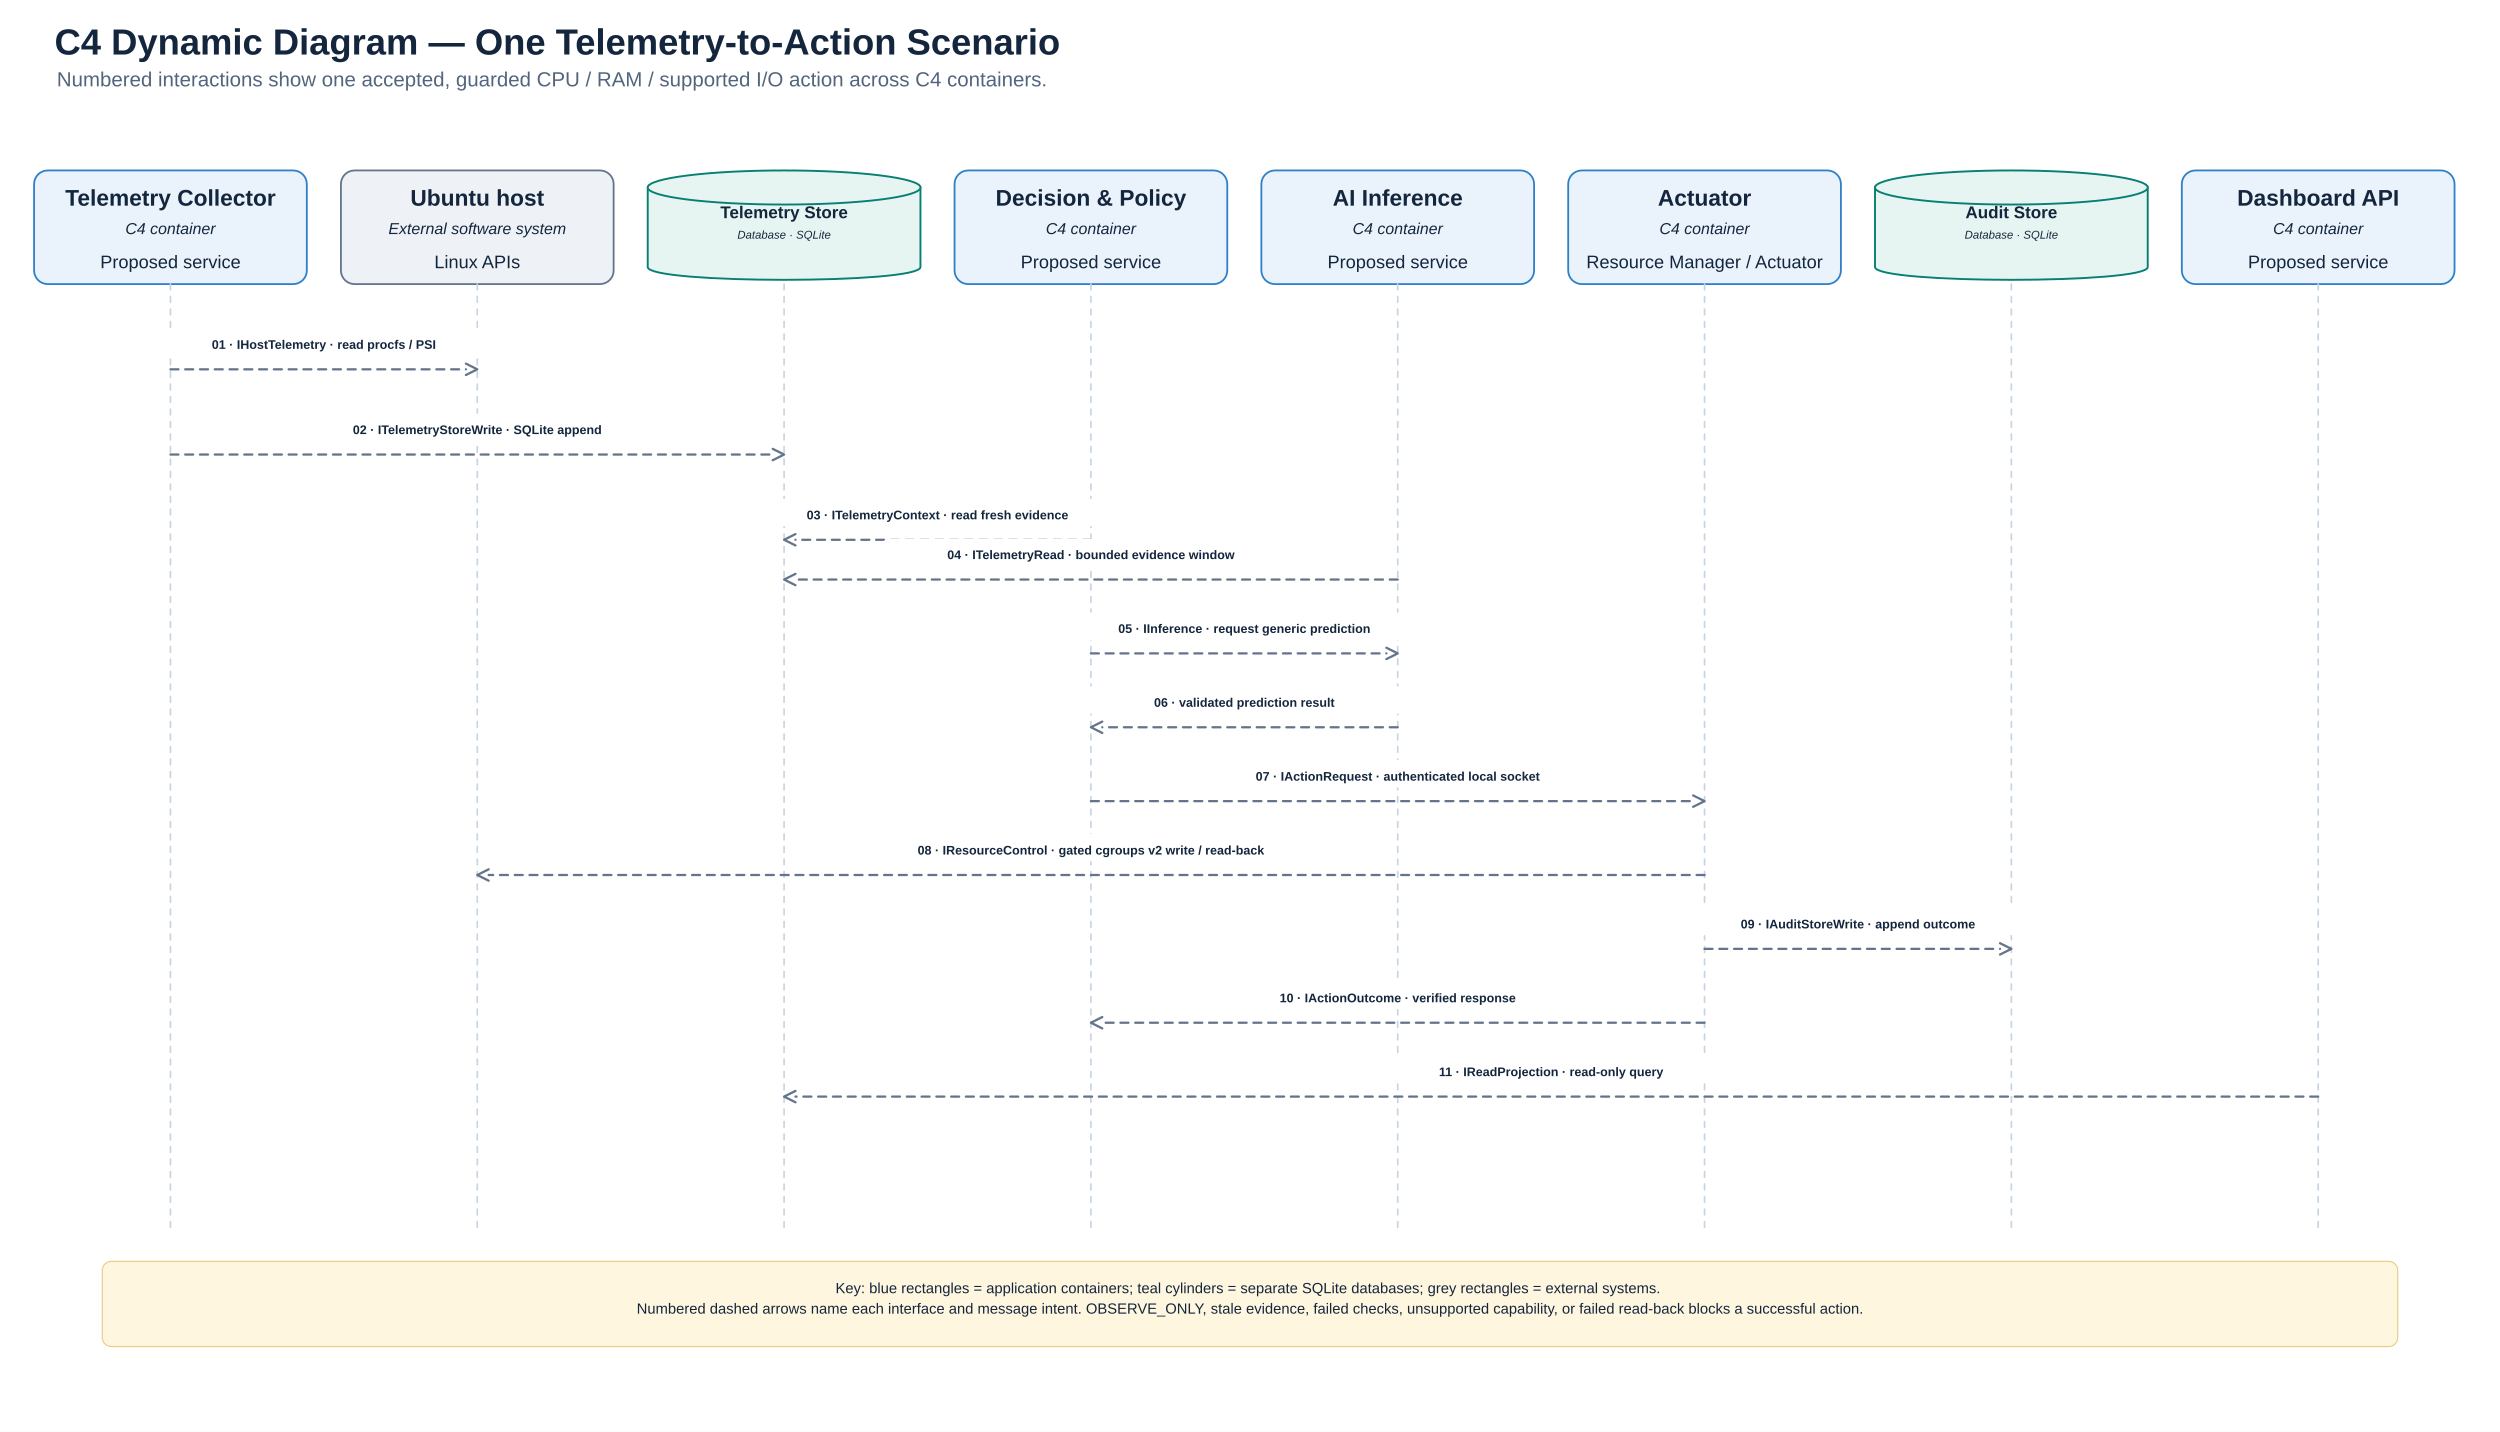
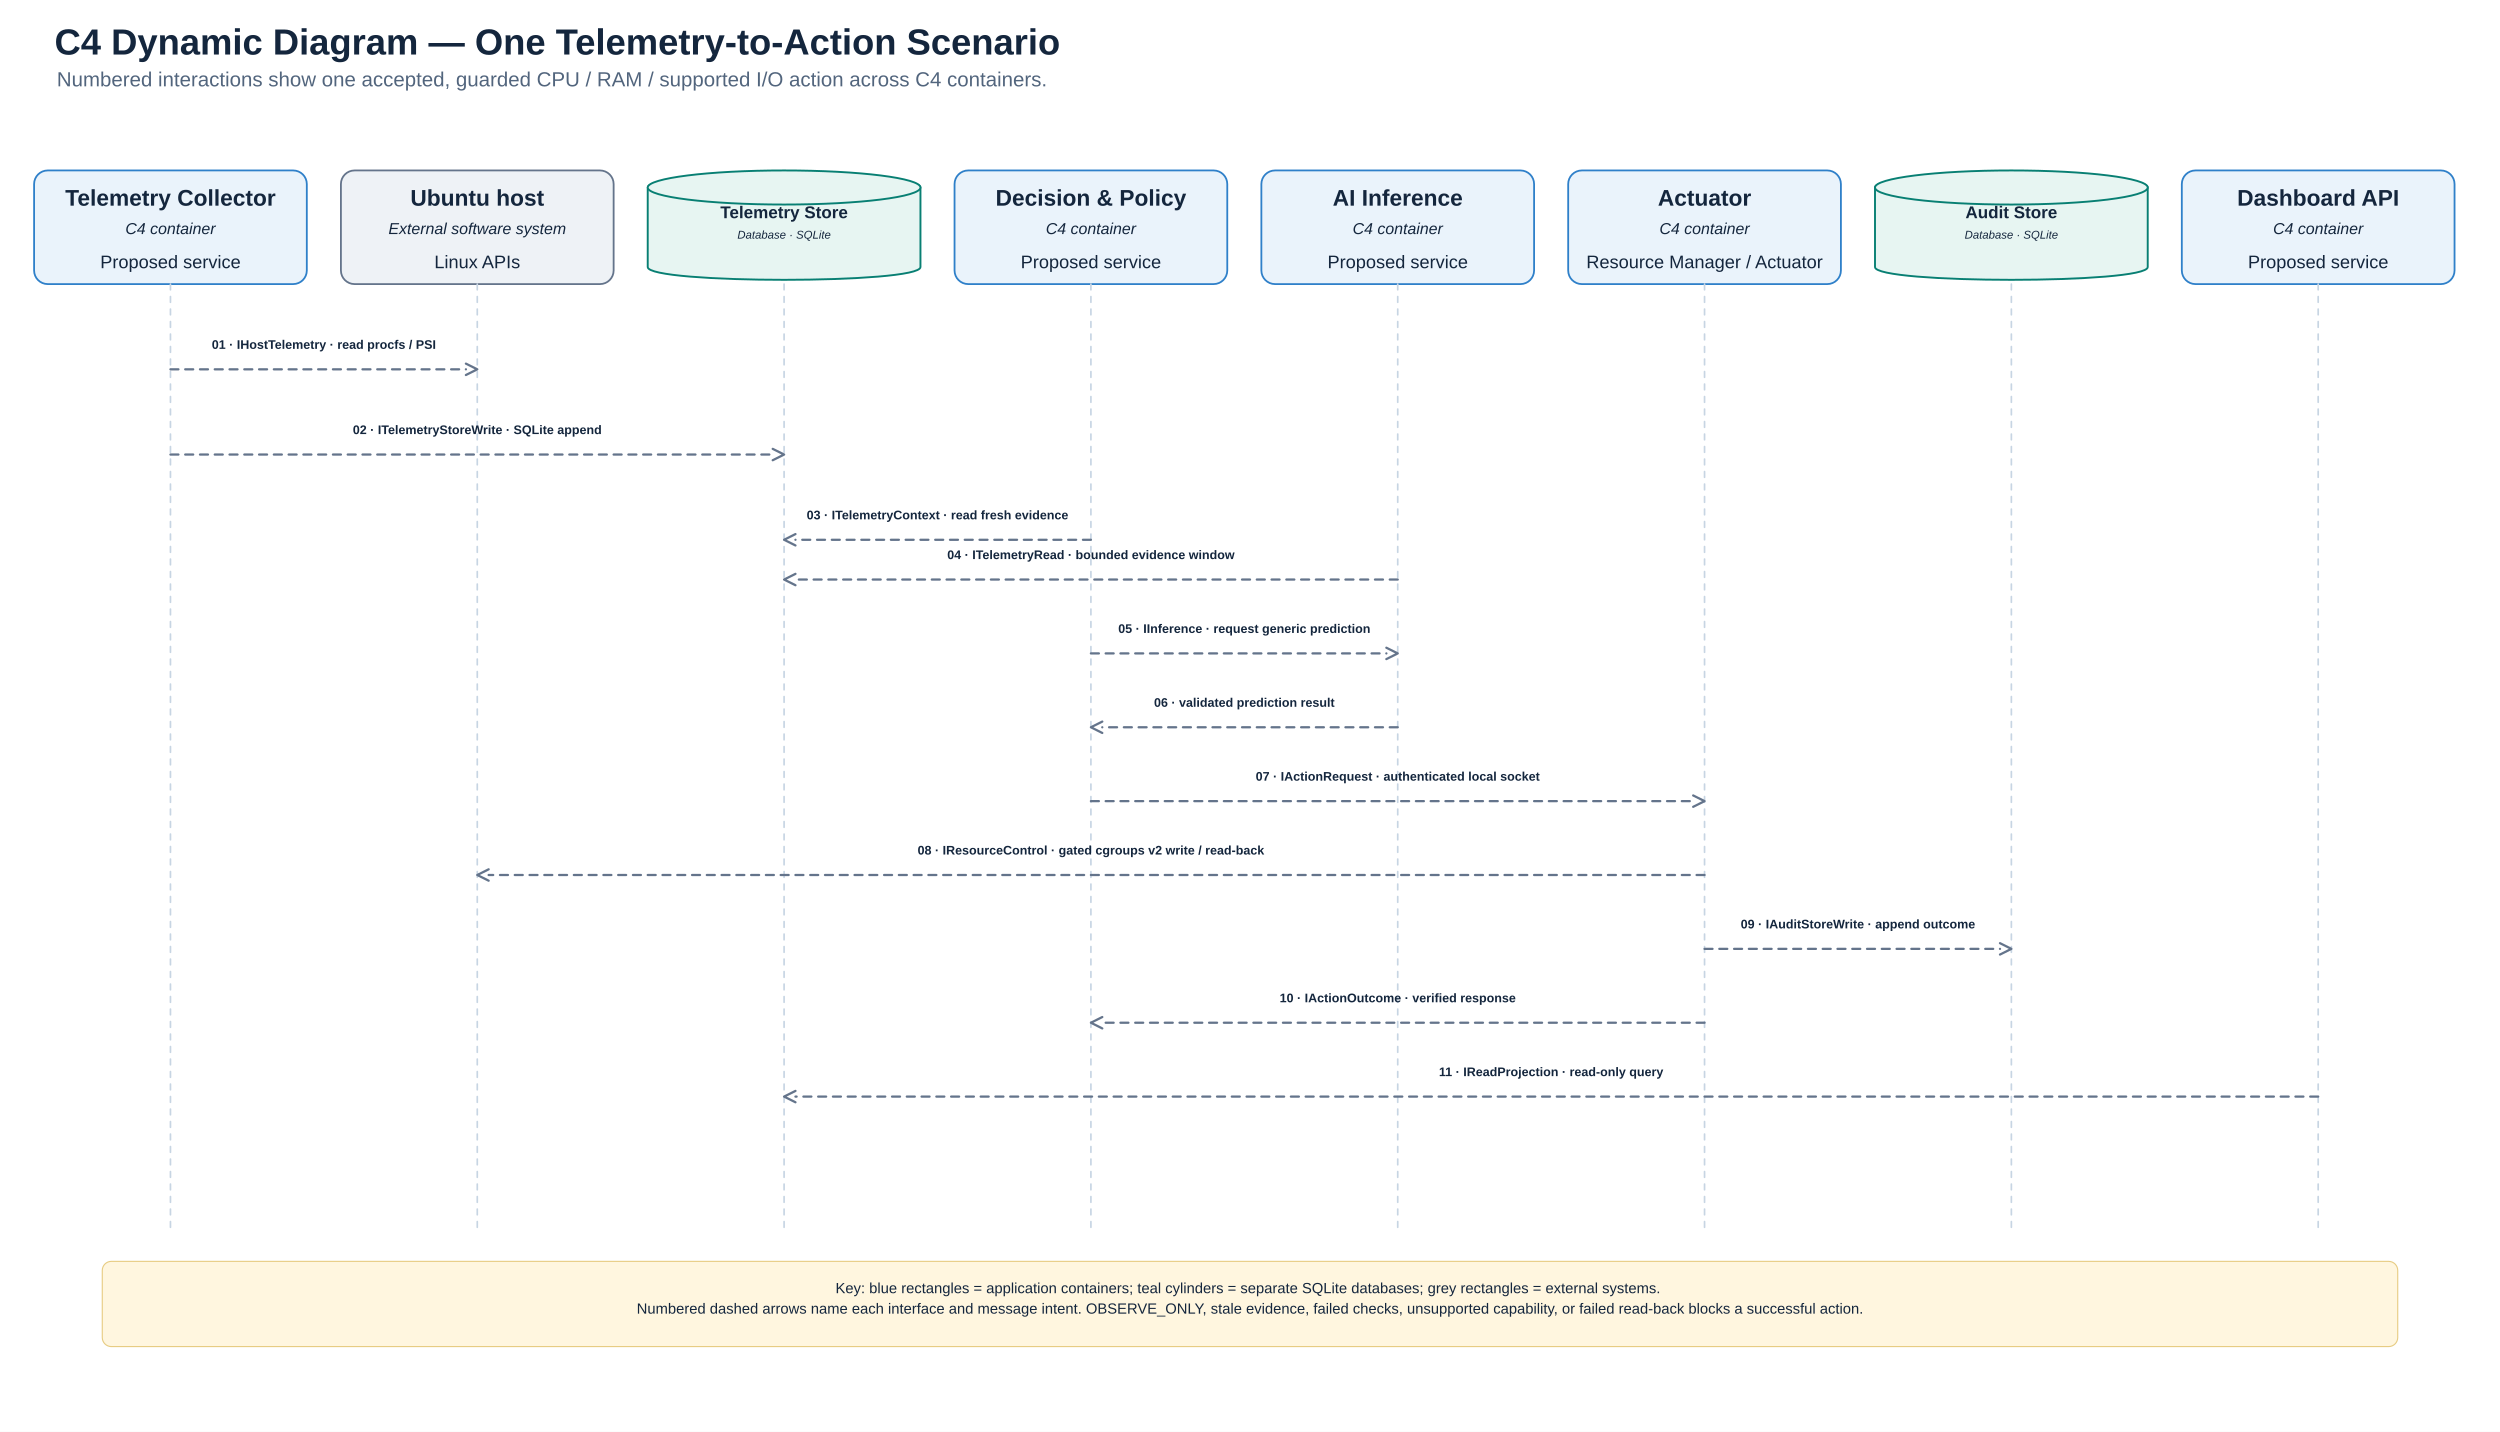
<svg xmlns="http://www.w3.org/2000/svg" width="2200px" height="1260px" viewBox="0 0 2200 1260">
  <rect width="2200" height="1260" fill="#fff" />
  <style>text{font-family:Arial,Helvetica,sans-serif;fill:#14263d} .title{font-size:32px;font-weight:700}.subtitle{font-size:18px;fill:#52657d} .layer{font-size:16px;font-weight:700;fill:#1769aa} .small{font-size:13px;fill:#52657d}</style>
  <text class="title" x="48" y="48">C4 Dynamic Diagram — One Telemetry-to-Action Scenario</text>
  <text class="subtitle" x="50" y="76">Numbered interactions show one accepted, guarded CPU / RAM / supported I/O action across C4 containers.</text>
  <rect x="30" y="150" width="240" height="100" rx="12" fill="#eaf3fb" stroke="#2f80c9" stroke-width="1.6" />
  <text class="" x="150" y="181" text-anchor="middle" font-size="20" fill="#14263d" font-weight="700">
    <tspan x="150" dy="0">Telemetry Collector</tspan>
  </text>
  <text class="" x="150" y="206" text-anchor="middle" font-size="14" fill="#52657d" font-weight="400" font-style="italic">
    <tspan x="150" dy="0">C4 container</tspan>
  </text>
  <text class="" x="150" y="236" text-anchor="middle" font-size="16" fill="#14263d" font-weight="400">
    <tspan x="150" dy="0">Proposed service</tspan>
  </text>
  <path d="M 150 250 V 1080" fill="none" stroke="#c7d5e3" stroke-width="1.5" stroke-dasharray="5 6" stroke-linecap="round" stroke-linejoin="round" />
  <rect x="300" y="150" width="240" height="100" rx="12" fill="#eef2f6" stroke="#64748b" stroke-width="1.6" />
  <text class="" x="420" y="181" text-anchor="middle" font-size="20" fill="#14263d" font-weight="700">
    <tspan x="420" dy="0">Ubuntu host</tspan>
  </text>
  <text class="" x="420" y="206" text-anchor="middle" font-size="14" fill="#52657d" font-weight="400" font-style="italic">
    <tspan x="420" dy="0">External software system</tspan>
  </text>
  <text class="" x="420" y="236" text-anchor="middle" font-size="16" fill="#14263d" font-weight="400">
    <tspan x="420" dy="0">Linux APIs</tspan>
  </text>
  <path d="M 420 250 V 1080" fill="none" stroke="#c7d5e3" stroke-width="1.5" stroke-dasharray="5 6" stroke-linecap="round" stroke-linejoin="round" />
  <path d="M 570 165 C 570 150 810 150 810 165 L 810 235 C 810 250 570 250 570 235 Z" fill="#e7f5f2" stroke="#087f73" stroke-width="1.7" stroke-linecap="round" stroke-linejoin="round" />
  <ellipse cx="690" cy="165" rx="120" ry="15" fill="#e7f5f2" stroke="#087f73" stroke-width="1.7" />
  <text class="" x="690" y="192" text-anchor="middle" font-size="15" fill="#14263d" font-weight="700">
    <tspan x="690" dy="0">Telemetry Store</tspan>
  </text>
  <text class="" x="690" y="210" text-anchor="middle" font-size="10" fill="#52657d" font-weight="400" font-style="italic">
    <tspan x="690" dy="0">Database · SQLite</tspan>
  </text>
  <path d="M 690 250 V 1080" fill="none" stroke="#c7d5e3" stroke-width="1.5" stroke-dasharray="5 6" stroke-linecap="round" stroke-linejoin="round" />
  <rect x="840" y="150" width="240" height="100" rx="12" fill="#eaf3fb" stroke="#2f80c9" stroke-width="1.6" />
  <text class="" x="960" y="181" text-anchor="middle" font-size="20" fill="#14263d" font-weight="700">
    <tspan x="960" dy="0">Decision &amp; Policy</tspan>
  </text>
  <text class="" x="960" y="206" text-anchor="middle" font-size="14" fill="#52657d" font-weight="400" font-style="italic">
    <tspan x="960" dy="0">C4 container</tspan>
  </text>
  <text class="" x="960" y="236" text-anchor="middle" font-size="16" fill="#14263d" font-weight="400">
    <tspan x="960" dy="0">Proposed service</tspan>
  </text>
  <path d="M 960 250 V 1080" fill="none" stroke="#c7d5e3" stroke-width="1.5" stroke-dasharray="5 6" stroke-linecap="round" stroke-linejoin="round" />
  <rect x="1110" y="150" width="240" height="100" rx="12" fill="#eaf3fb" stroke="#2f80c9" stroke-width="1.6" />
  <text class="" x="1230" y="181" text-anchor="middle" font-size="20" fill="#14263d" font-weight="700">
    <tspan x="1230" dy="0">AI Inference</tspan>
  </text>
  <text class="" x="1230" y="206" text-anchor="middle" font-size="14" fill="#52657d" font-weight="400" font-style="italic">
    <tspan x="1230" dy="0">C4 container</tspan>
  </text>
  <text class="" x="1230" y="236" text-anchor="middle" font-size="16" fill="#14263d" font-weight="400">
    <tspan x="1230" dy="0">Proposed service</tspan>
  </text>
  <path d="M 1230 250 V 1080" fill="none" stroke="#c7d5e3" stroke-width="1.5" stroke-dasharray="5 6" stroke-linecap="round" stroke-linejoin="round" />
  <rect x="1380" y="150" width="240" height="100" rx="12" fill="#eaf3fb" stroke="#2f80c9" stroke-width="1.6" />
  <text class="" x="1500" y="181" text-anchor="middle" font-size="20" fill="#14263d" font-weight="700">
    <tspan x="1500" dy="0">Actuator</tspan>
  </text>
  <text class="" x="1500" y="206" text-anchor="middle" font-size="14" fill="#52657d" font-weight="400" font-style="italic">
    <tspan x="1500" dy="0">C4 container</tspan>
  </text>
  <text class="" x="1500" y="236" text-anchor="middle" font-size="16" fill="#14263d" font-weight="400">
    <tspan x="1500" dy="0">Resource Manager / Actuator</tspan>
  </text>
  <path d="M 1500 250 V 1080" fill="none" stroke="#c7d5e3" stroke-width="1.5" stroke-dasharray="5 6" stroke-linecap="round" stroke-linejoin="round" />
  <path d="M 1650 165 C 1650 150 1890 150 1890 165 L 1890 235 C 1890 250 1650 250 1650 235 Z" fill="#e7f5f2" stroke="#087f73" stroke-width="1.7" stroke-linecap="round" stroke-linejoin="round" />
  <ellipse cx="1770" cy="165" rx="120" ry="15" fill="#e7f5f2" stroke="#087f73" stroke-width="1.7" />
  <text class="" x="1770" y="192" text-anchor="middle" font-size="15" fill="#14263d" font-weight="700">
    <tspan x="1770" dy="0">Audit Store</tspan>
  </text>
  <text class="" x="1770" y="210" text-anchor="middle" font-size="10" fill="#52657d" font-weight="400" font-style="italic">
    <tspan x="1770" dy="0">Database · SQLite</tspan>
  </text>
  <path d="M 1770 250 V 1080" fill="none" stroke="#c7d5e3" stroke-width="1.5" stroke-dasharray="5 6" stroke-linecap="round" stroke-linejoin="round" />
  <rect x="1920" y="150" width="240" height="100" rx="12" fill="#eaf3fb" stroke="#2f80c9" stroke-width="1.6" />
  <text class="" x="2040" y="181" text-anchor="middle" font-size="20" fill="#14263d" font-weight="700">
    <tspan x="2040" dy="0">Dashboard API</tspan>
  </text>
  <text class="" x="2040" y="206" text-anchor="middle" font-size="14" fill="#52657d" font-weight="400" font-style="italic">
    <tspan x="2040" dy="0">C4 container</tspan>
  </text>
  <text class="" x="2040" y="236" text-anchor="middle" font-size="16" fill="#14263d" font-weight="400">
    <tspan x="2040" dy="0">Proposed service</tspan>
  </text>
  <path d="M 2040 250 V 1080" fill="none" stroke="#c7d5e3" stroke-width="1.5" stroke-dasharray="5 6" stroke-linecap="round" stroke-linejoin="round" />
  <path d="M 150 325 L 410 325" fill="none" stroke="#64748b" stroke-width="2" stroke-dasharray="7 6" stroke-linecap="round" stroke-linejoin="round" />
  <path d="M 410 330 L 420 325 L 410 320" fill="none" stroke="#64748b" stroke-width="2" stroke-linecap="round" stroke-linejoin="round" />
-   <rect x="102.5" y="289" width="365" height="24" rx="4" fill="#fff" stroke="none" stroke-width="0" />
  <text class="" x="285" y="307" text-anchor="middle" font-size="11" fill="#64748b" font-weight="600">
    <tspan x="285" dy="0">01 · IHostTelemetry · read procfs / PSI</tspan>
  </text>
  <path d="M 150 400 L 680 400" fill="none" stroke="#64748b" stroke-width="2" stroke-dasharray="7 6" stroke-linecap="round" stroke-linejoin="round" />
  <path d="M 680 405 L 690 400 L 680 395" fill="none" stroke="#64748b" stroke-width="2" stroke-linecap="round" stroke-linejoin="round" />
-   <rect x="237.5" y="364" width="365" height="24" rx="4" fill="#fff" stroke="none" stroke-width="0" />
  <text class="" x="420" y="382" text-anchor="middle" font-size="11" fill="#64748b" font-weight="600">
    <tspan x="420" dy="0">02 · ITelemetryStoreWrite · SQLite append</tspan>
  </text>
  <path d="M 960 475 L 700 475" fill="none" stroke="#64748b" stroke-width="2" stroke-dasharray="7 6" stroke-linecap="round" stroke-linejoin="round" />
  <path d="M 700 470 L 690 475 L 700 480" fill="none" stroke="#64748b" stroke-width="2" stroke-linecap="round" stroke-linejoin="round" />
-   <rect x="642.5" y="439" width="365" height="24" rx="4" fill="#fff" stroke="none" stroke-width="0" />
  <text class="" x="825" y="457" text-anchor="middle" font-size="11" fill="#64748b" font-weight="600">
    <tspan x="825" dy="0">03 · ITelemetryContext · read fresh evidence</tspan>
  </text>
  <path d="M 1230 510 L 700 510" fill="none" stroke="#64748b" stroke-width="2" stroke-dasharray="7 6" stroke-linecap="round" stroke-linejoin="round" />
  <path d="M 700 505 L 690 510 L 700 515" fill="none" stroke="#64748b" stroke-width="2" stroke-linecap="round" stroke-linejoin="round" />
-   <rect x="777.5" y="474" width="365" height="24" rx="4" fill="#fff" stroke="none" stroke-width="0" />
  <text class="" x="960" y="492" text-anchor="middle" font-size="11" fill="#64748b" font-weight="600">
    <tspan x="960" dy="0">04 · ITelemetryRead · bounded evidence window</tspan>
  </text>
  <path d="M 960 575 L 1220 575" fill="none" stroke="#64748b" stroke-width="2" stroke-dasharray="7 6" stroke-linecap="round" stroke-linejoin="round" />
  <path d="M 1220 580 L 1230 575 L 1220 570" fill="none" stroke="#64748b" stroke-width="2" stroke-linecap="round" stroke-linejoin="round" />
-   <rect x="912.5" y="539" width="365" height="24" rx="4" fill="#fff" stroke="none" stroke-width="0" />
  <text class="" x="1095" y="557" text-anchor="middle" font-size="11" fill="#64748b" font-weight="600">
    <tspan x="1095" dy="0">05 · IInference · request generic prediction</tspan>
  </text>
  <path d="M 1230 640 L 970 640" fill="none" stroke="#64748b" stroke-width="2" stroke-dasharray="7 6" stroke-linecap="round" stroke-linejoin="round" />
  <path d="M 970 635 L 960 640 L 970 645" fill="none" stroke="#64748b" stroke-width="2" stroke-linecap="round" stroke-linejoin="round" />
-   <rect x="912.5" y="604" width="365" height="24" rx="4" fill="#fff" stroke="none" stroke-width="0" />
  <text class="" x="1095" y="622" text-anchor="middle" font-size="11" fill="#64748b" font-weight="600">
    <tspan x="1095" dy="0">06 · validated prediction result</tspan>
  </text>
  <path d="M 960 705 L 1490 705" fill="none" stroke="#64748b" stroke-width="2" stroke-dasharray="7 6" stroke-linecap="round" stroke-linejoin="round" />
  <path d="M 1490 710 L 1500 705 L 1490 700" fill="none" stroke="#64748b" stroke-width="2" stroke-linecap="round" stroke-linejoin="round" />
-   <rect x="1047.5" y="669" width="365" height="24" rx="4" fill="#fff" stroke="none" stroke-width="0" />
  <text class="" x="1230" y="687" text-anchor="middle" font-size="11" fill="#64748b" font-weight="600">
    <tspan x="1230" dy="0">07 · IActionRequest · authenticated local socket</tspan>
  </text>
  <path d="M 1500 770 L 430 770" fill="none" stroke="#64748b" stroke-width="2" stroke-dasharray="7 6" stroke-linecap="round" stroke-linejoin="round" />
  <path d="M 430 765 L 420 770 L 430 775" fill="none" stroke="#64748b" stroke-width="2" stroke-linecap="round" stroke-linejoin="round" />
-   <rect x="777.5" y="734" width="365" height="24" rx="4" fill="#fff" stroke="none" stroke-width="0" />
  <text class="" x="960" y="752" text-anchor="middle" font-size="11" fill="#64748b" font-weight="600">
    <tspan x="960" dy="0">08 · IResourceControl · gated cgroups v2 write / read-back</tspan>
  </text>
  <path d="M 1500 835 L 1760 835" fill="none" stroke="#64748b" stroke-width="2" stroke-dasharray="7 6" stroke-linecap="round" stroke-linejoin="round" />
  <path d="M 1760 840 L 1770 835 L 1760 830" fill="none" stroke="#64748b" stroke-width="2" stroke-linecap="round" stroke-linejoin="round" />
-   <rect x="1452.5" y="799" width="365" height="24" rx="4" fill="#fff" stroke="none" stroke-width="0" />
  <text class="" x="1635" y="817" text-anchor="middle" font-size="11" fill="#64748b" font-weight="600">
    <tspan x="1635" dy="0">09 · IAuditStoreWrite · append outcome</tspan>
  </text>
  <path d="M 1500 900 L 970 900" fill="none" stroke="#64748b" stroke-width="2" stroke-dasharray="7 6" stroke-linecap="round" stroke-linejoin="round" />
  <path d="M 970 895 L 960 900 L 970 905" fill="none" stroke="#64748b" stroke-width="2" stroke-linecap="round" stroke-linejoin="round" />
-   <rect x="1047.5" y="864" width="365" height="24" rx="4" fill="#fff" stroke="none" stroke-width="0" />
  <text class="" x="1230" y="882" text-anchor="middle" font-size="11" fill="#64748b" font-weight="600">
    <tspan x="1230" dy="0">10 · IActionOutcome · verified response</tspan>
  </text>
  <path d="M 2040 965 L 700 965" fill="none" stroke="#64748b" stroke-width="2" stroke-dasharray="7 6" stroke-linecap="round" stroke-linejoin="round" />
  <path d="M 700 960 L 690 965 L 700 970" fill="none" stroke="#64748b" stroke-width="2" stroke-linecap="round" stroke-linejoin="round" />
-   <rect x="1182.5" y="929" width="365" height="24" rx="4" fill="#fff" stroke="none" stroke-width="0" />
  <text class="" x="1365" y="947" text-anchor="middle" font-size="11" fill="#64748b" font-weight="600">
    <tspan x="1365" dy="0">11 · IReadProjection · read-only query</tspan>
  </text>
  <rect x="90" y="1110" width="2020" height="75" rx="8" fill="#fff6df" stroke="#e7cc83" stroke-width="1" />
  <text class="" x="1100" y="1138" text-anchor="middle" font-size="13" fill="#14263d" font-weight="400">
    <tspan x="1100" dy="0">Key: blue rectangles = application containers; teal cylinders = separate SQLite databases; grey rectangles = external systems.</tspan>
    <tspan x="1100" dy="18">Numbered dashed arrows name each interface and message intent. OBSERVE_ONLY, stale evidence, failed checks, unsupported capability, or failed read-back blocks a successful action.</tspan>
  </text>
</svg>
